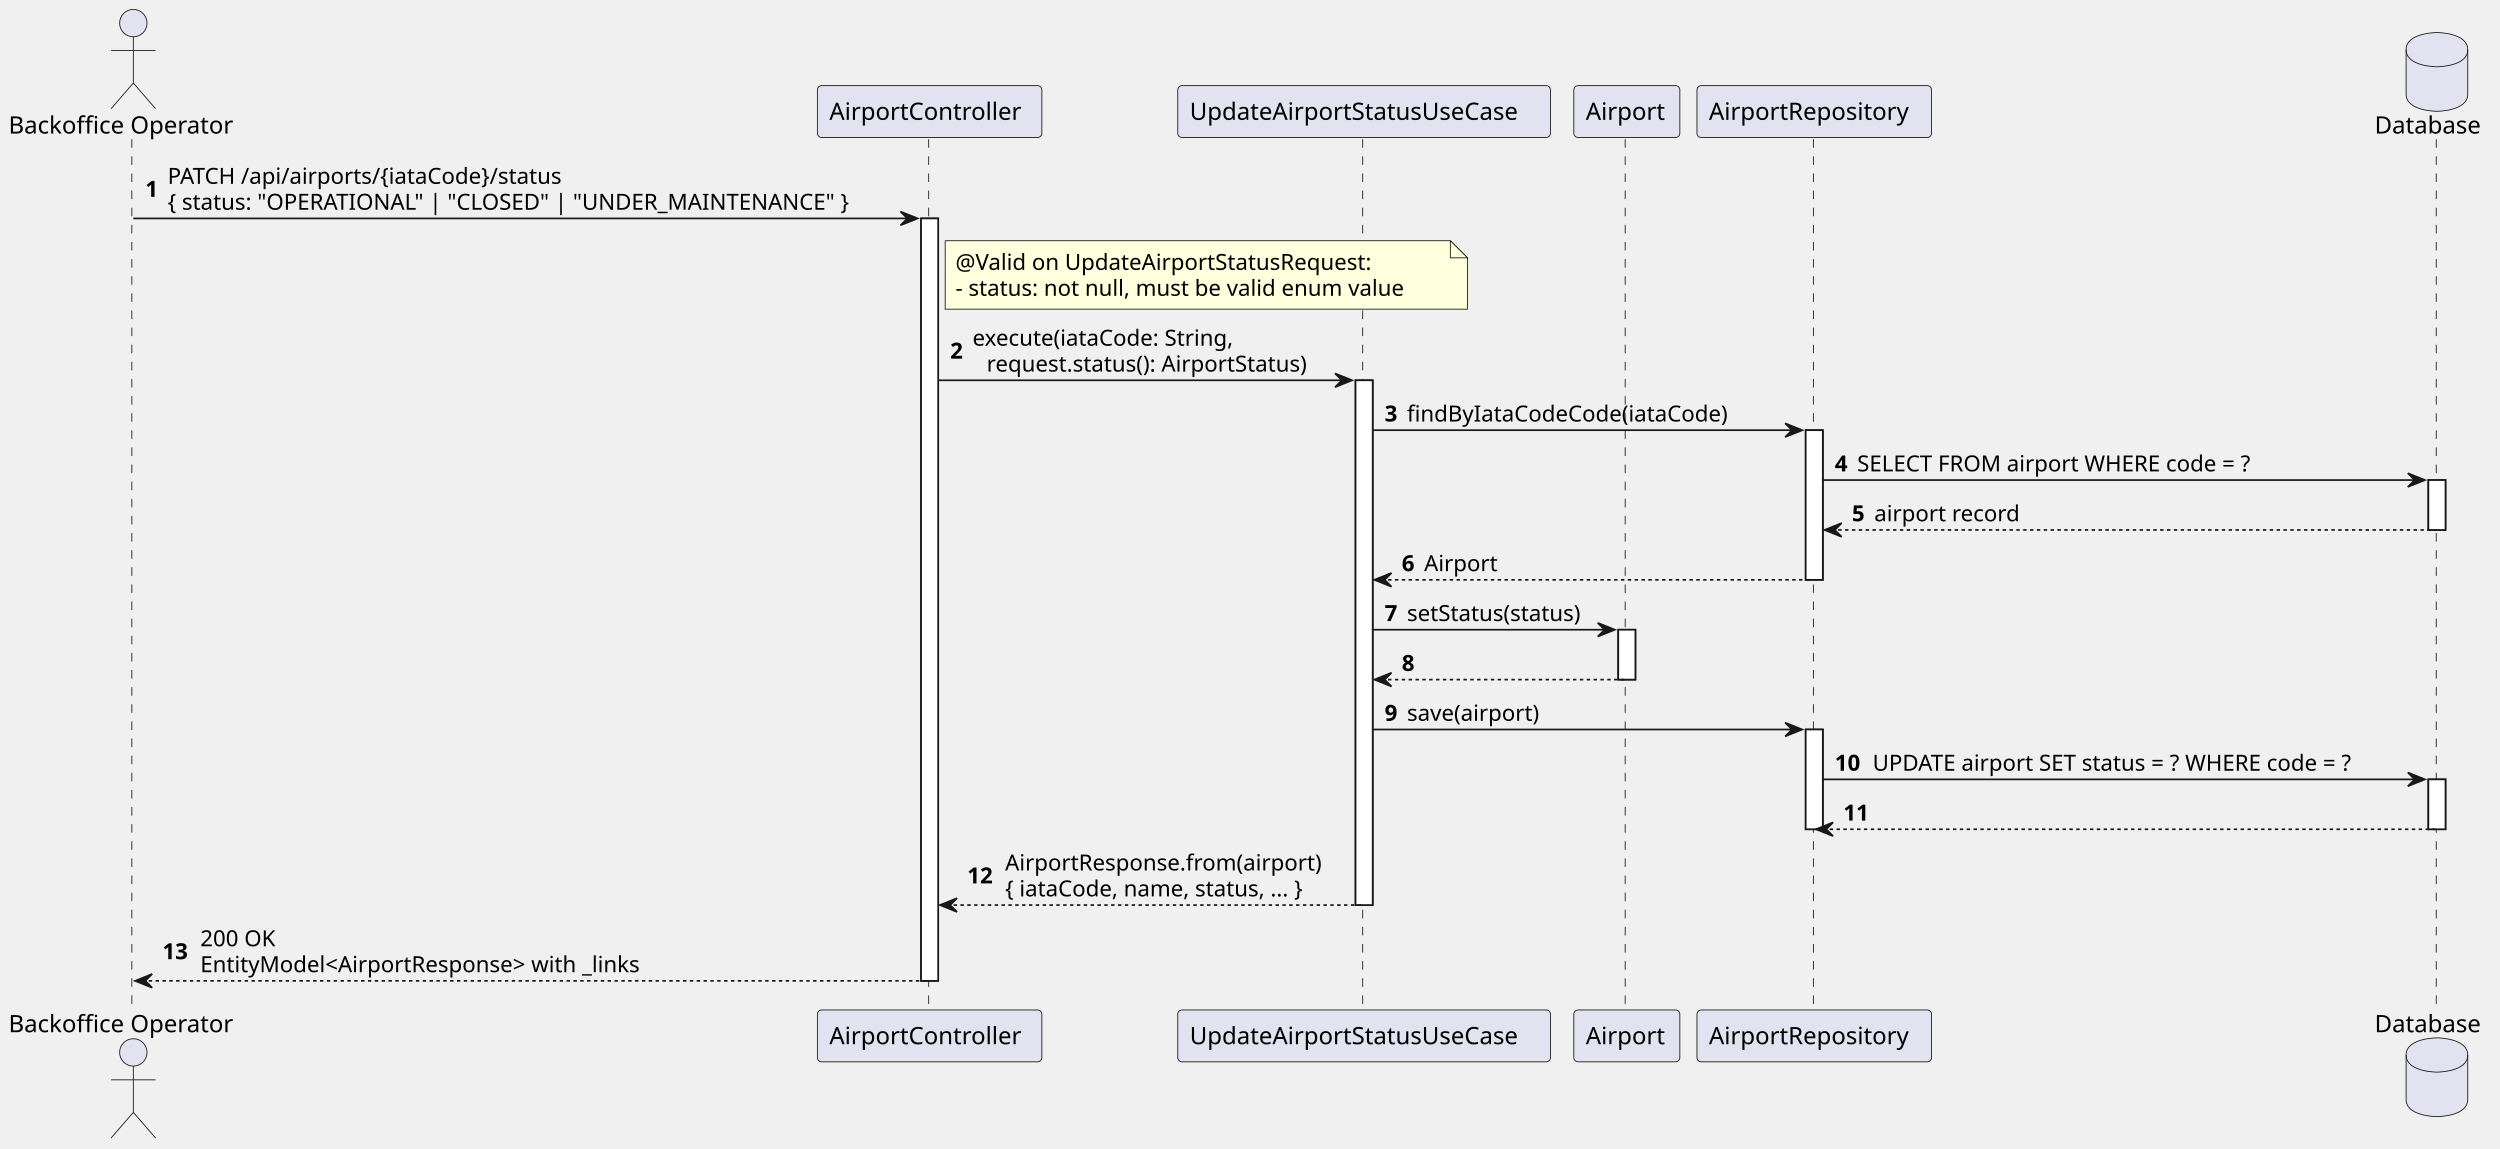
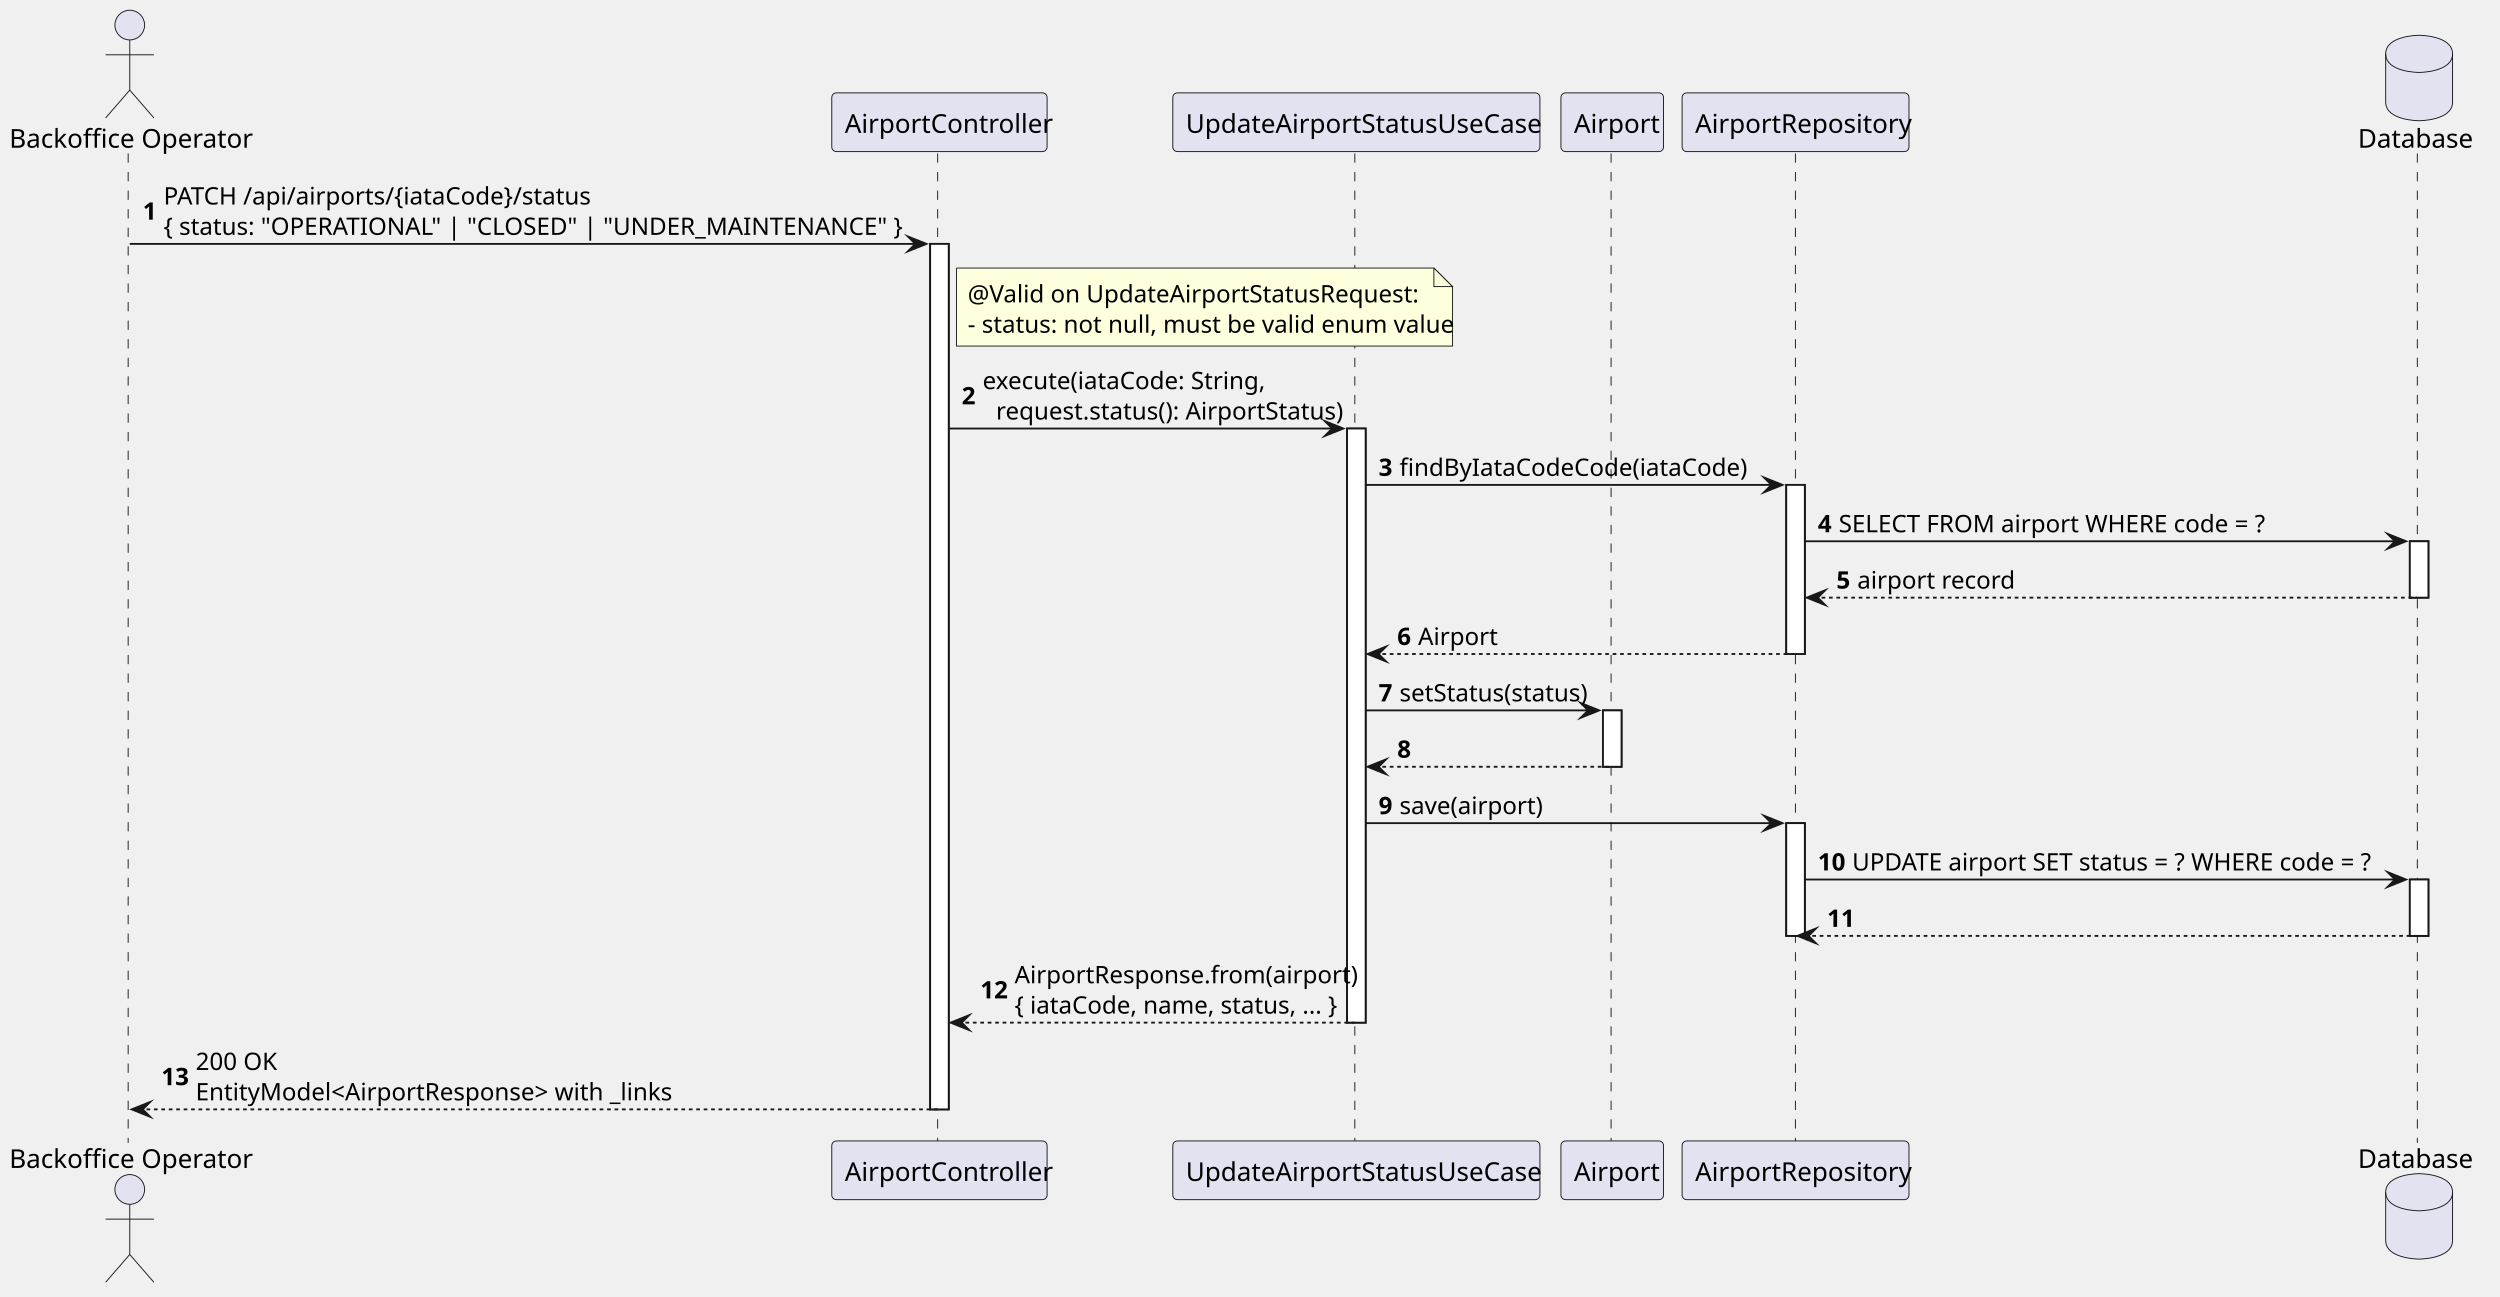
- <svg xmlns="http://www.w3.org/2000/svg" contentStyleType="text/css" data-diagram-type="SEQUENCE" height="671px" preserveAspectRatio="none" style="width:1460px;height:671px;background:#FFFFFF;" version="1.1" viewBox="0 0 1460 671" width="1460px" zoomAndPan="magnify">
+ <svg xmlns="http://www.w3.org/2000/svg" contentStyleType="text/css" data-diagram-type="SEQUENCE" height="698px" preserveAspectRatio="none" style="width:1346px;height:698px;background:#FFFFFF;" version="1.1" viewBox="0 0 1346 698" width="1346px" zoomAndPan="magnify">
  <defs />
  <g>
    <g>
-       <rect fill="#FFFFFF" height="445.258" style="stroke:#181818;stroke-width:1;" width="10" x="537.899" y="127.562" />
-     </g>
-     <g>
-       <rect fill="#FFFFFF" height="306.461" style="stroke:#181818;stroke-width:1;" width="10" x="791.639" y="222.094" />
-     </g>
-     <g>
-       <rect fill="#FFFFFF" height="29.133" style="stroke:#181818;stroke-width:1;" width="10" x="945.067" y="367.758" />
-     </g>
-     <g>
-       <rect fill="#FFFFFF" height="87.398" style="stroke:#181818;stroke-width:1;" width="10" x="1054.523" y="251.227" />
-     </g>
-     <g>
-       <rect fill="#FFFFFF" height="58.266" style="stroke:#181818;stroke-width:1;" width="10" x="1054.523" y="426.023" />
-     </g>
-     <g>
-       <rect fill="#FFFFFF" height="29.133" style="stroke:#181818;stroke-width:1;" width="10" x="1418.166" y="280.359" />
-     </g>
-     <g>
-       <rect fill="#FFFFFF" height="29.133" style="stroke:#181818;stroke-width:1;" width="10" x="1418.166" y="455.156" />
-     </g>
-     <g class="participant-lifeline" data-entity-uid="part1" data-qualified-name="BO" id="part1-lifeline">
-       <g>
-         <rect fill="#000000" fill-opacity="0" height="509.523" width="8" x="73.863" y="81.297" />
-         <line style="stroke:#181818;stroke-width:0.5;stroke-dasharray:5,5;" x1="77" x2="77" y1="81.297" y2="590.82" />
-       </g>
-     </g>
-     <g class="participant-lifeline" data-entity-uid="part2" data-qualified-name="Ctrl" id="part2-lifeline">
-       <g>
-         <rect fill="#000000" fill-opacity="0" height="509.523" width="8" x="538.899" y="81.297" />
-         <line style="stroke:#181818;stroke-width:0.5;stroke-dasharray:5,5;" x1="542.353" x2="542.353" y1="81.297" y2="590.82" />
-       </g>
-     </g>
-     <g class="participant-lifeline" data-entity-uid="part3" data-qualified-name="UC" id="part3-lifeline">
-       <g>
-         <rect fill="#000000" fill-opacity="0" height="509.523" width="8" x="792.639" y="81.297" />
-         <line style="stroke:#181818;stroke-width:0.5;stroke-dasharray:5,5;" x1="795.814" x2="795.814" y1="81.297" y2="590.82" />
-       </g>
-     </g>
-     <g class="participant-lifeline" data-entity-uid="part4" data-qualified-name="Entity" id="part4-lifeline">
-       <g>
-         <rect fill="#000000" fill-opacity="0" height="509.523" width="8" x="946.067" y="81.297" />
-         <line style="stroke:#181818;stroke-width:0.5;stroke-dasharray:5,5;" x1="949.107" x2="949.107" y1="81.297" y2="590.82" />
-       </g>
-     </g>
-     <g class="participant-lifeline" data-entity-uid="part5" data-qualified-name="Repo" id="part5-lifeline">
-       <g>
-         <rect fill="#000000" fill-opacity="0" height="509.523" width="8" x="1055.523" y="81.297" />
-         <line style="stroke:#181818;stroke-width:0.5;stroke-dasharray:5,5;" x1="1059.027" x2="1059.027" y1="81.297" y2="590.82" />
-       </g>
-     </g>
-     <g class="participant-lifeline" data-entity-uid="part6" data-qualified-name="DB" id="part6-lifeline">
-       <g>
-         <rect fill="#000000" fill-opacity="0" height="509.523" width="8" x="1419.166" y="81.297" />
-         <line style="stroke:#181818;stroke-width:0.5;stroke-dasharray:5,5;" x1="1422.766" x2="1422.766" y1="81.297" y2="590.82" />
-       </g>
-     </g>
-     <g class="participant participant-head" data-entity-uid="part1" data-qualified-name="BO" id="part1-head">
-       <text fill="#000000" font-family="sans-serif" font-size="14" lengthAdjust="spacing" textLength="139.727" x="5" y="77.995">Backoffice Operator</text>
-       <ellipse cx="77.863" cy="13.5" fill="#E2E2F0" rx="8" ry="8" style="stroke:#181818;stroke-width:0.5;" />
-       <path d="M77.863,21.5 L77.863,48.5 M64.863,29.5 L90.863,29.5 M77.863,48.5 L64.863,63.5 M77.863,48.5 L90.863,63.5" fill="none" style="stroke:#181818;stroke-width:0.5;" />
-     </g>
-     <g class="participant participant-tail" data-entity-uid="part1" data-qualified-name="BO" id="part1-tail">
-       <text fill="#000000" font-family="sans-serif" font-size="14" lengthAdjust="spacing" textLength="139.727" x="5" y="602.815">Backoffice Operator</text>
-       <ellipse cx="77.863" cy="614.617" fill="#E2E2F0" rx="8" ry="8" style="stroke:#181818;stroke-width:0.5;" />
-       <path d="M77.863,622.617 L77.863,649.617 M64.863,630.617 L90.863,630.617 M77.863,649.617 L64.863,664.617 M77.863,649.617 L90.863,664.617" fill="none" style="stroke:#181818;stroke-width:0.5;" />
-     </g>
-     <g class="participant participant-head" data-entity-uid="part2" data-qualified-name="Ctrl" id="part2-head">
-       <rect fill="#E2E2F0" height="30.297" rx="2.5" ry="2.5" style="stroke:#181818;stroke-width:0.5;" width="131.093" x="477.353" y="50" />
-       <text fill="#000000" font-family="sans-serif" font-size="14" lengthAdjust="spacing" textLength="117.093" x="484.353" y="69.995">AirportController</text>
-     </g>
-     <g class="participant participant-tail" data-entity-uid="part2" data-qualified-name="Ctrl" id="part2-tail">
-       <rect fill="#E2E2F0" height="30.297" rx="2.5" ry="2.5" style="stroke:#181818;stroke-width:0.5;" width="131.093" x="477.353" y="589.82" />
-       <text fill="#000000" font-family="sans-serif" font-size="14" lengthAdjust="spacing" textLength="117.093" x="484.353" y="609.815">AirportController</text>
-     </g>
-     <g class="participant participant-head" data-entity-uid="part3" data-qualified-name="UC" id="part3-head">
-       <rect fill="#E2E2F0" height="30.297" rx="2.5" ry="2.5" style="stroke:#181818;stroke-width:0.5;" width="217.649" x="687.814" y="50" />
-       <text fill="#000000" font-family="sans-serif" font-size="14" lengthAdjust="spacing" textLength="203.649" x="694.814" y="69.995">UpdateAirportStatusUseCase</text>
-     </g>
-     <g class="participant participant-tail" data-entity-uid="part3" data-qualified-name="UC" id="part3-tail">
-       <rect fill="#E2E2F0" height="30.297" rx="2.5" ry="2.5" style="stroke:#181818;stroke-width:0.5;" width="217.649" x="687.814" y="589.82" />
-       <text fill="#000000" font-family="sans-serif" font-size="14" lengthAdjust="spacing" textLength="203.649" x="694.814" y="609.815">UpdateAirportStatusUseCase</text>
-     </g>
-     <g class="participant participant-head" data-entity-uid="part4" data-qualified-name="Entity" id="part4-head">
-       <rect fill="#E2E2F0" height="30.297" rx="2.5" ry="2.5" style="stroke:#181818;stroke-width:0.5;" width="61.92" x="919.107" y="50" />
-       <text fill="#000000" font-family="sans-serif" font-size="14" lengthAdjust="spacing" textLength="47.92" x="926.107" y="69.995">Airport</text>
-     </g>
-     <g class="participant participant-tail" data-entity-uid="part4" data-qualified-name="Entity" id="part4-tail">
-       <rect fill="#E2E2F0" height="30.297" rx="2.5" ry="2.5" style="stroke:#181818;stroke-width:0.5;" width="61.92" x="919.107" y="589.82" />
-       <text fill="#000000" font-family="sans-serif" font-size="14" lengthAdjust="spacing" textLength="47.92" x="926.107" y="609.815">Airport</text>
-     </g>
-     <g class="participant participant-head" data-entity-uid="part5" data-qualified-name="Repo" id="part5-head">
-       <rect fill="#E2E2F0" height="30.297" rx="2.5" ry="2.5" style="stroke:#181818;stroke-width:0.5;" width="136.992" x="991.027" y="50" />
-       <text fill="#000000" font-family="sans-serif" font-size="14" lengthAdjust="spacing" textLength="122.992" x="998.027" y="69.995">AirportRepository</text>
-     </g>
-     <g class="participant participant-tail" data-entity-uid="part5" data-qualified-name="Repo" id="part5-tail">
-       <rect fill="#E2E2F0" height="30.297" rx="2.5" ry="2.5" style="stroke:#181818;stroke-width:0.5;" width="136.992" x="991.027" y="589.82" />
-       <text fill="#000000" font-family="sans-serif" font-size="14" lengthAdjust="spacing" textLength="122.992" x="998.027" y="609.815">AirportRepository</text>
-     </g>
-     <g class="participant participant-head" data-entity-uid="part6" data-qualified-name="DB" id="part6-head">
-       <text fill="#000000" font-family="sans-serif" font-size="14" lengthAdjust="spacing" textLength="66.801" x="1386.766" y="77.995">Database</text>
-       <path d="M1405.166,29 C1405.166,19 1423.166,19 1423.166,19 C1423.166,19 1441.166,19 1441.166,29 L1441.166,55 C1441.166,65 1423.166,65 1423.166,65 C1423.166,65 1405.166,65 1405.166,55 L1405.166,29" fill="#E2E2F0" style="stroke:#181818;stroke-width:0.5;" />
-       <path d="M1405.166,29 C1405.166,39 1423.166,39 1423.166,39 C1423.166,39 1441.166,39 1441.166,29" fill="none" style="stroke:#181818;stroke-width:0.5;" />
-     </g>
-     <g class="participant participant-tail" data-entity-uid="part6" data-qualified-name="DB" id="part6-tail">
-       <text fill="#000000" font-family="sans-serif" font-size="14" lengthAdjust="spacing" textLength="66.801" x="1386.766" y="602.815">Database</text>
-       <path d="M1405.166,616.117 C1405.166,606.117 1423.166,606.117 1423.166,606.117 C1423.166,606.117 1441.166,606.117 1441.166,616.117 L1441.166,642.117 C1441.166,652.117 1423.166,652.117 1423.166,652.117 C1423.166,652.117 1405.166,652.117 1405.166,642.117 L1405.166,616.117" fill="#E2E2F0" style="stroke:#181818;stroke-width:0.5;" />
-       <path d="M1405.166,616.117 C1405.166,626.117 1423.166,626.117 1423.166,626.117 C1423.166,626.117 1441.166,626.117 1441.166,616.117" fill="none" style="stroke:#181818;stroke-width:0.5;" />
-     </g>
-     <g>
-       <rect fill="#FFFFFF" height="445.258" style="stroke:#181818;stroke-width:1;" width="10" x="537.899" y="127.562" />
-     </g>
-     <g>
-       <rect fill="#FFFFFF" height="306.461" style="stroke:#181818;stroke-width:1;" width="10" x="791.639" y="222.094" />
-     </g>
-     <g>
-       <rect fill="#FFFFFF" height="29.133" style="stroke:#181818;stroke-width:1;" width="10" x="945.067" y="367.758" />
-     </g>
-     <g>
-       <rect fill="#FFFFFF" height="87.398" style="stroke:#181818;stroke-width:1;" width="10" x="1054.523" y="251.227" />
-     </g>
-     <g>
-       <rect fill="#FFFFFF" height="58.266" style="stroke:#181818;stroke-width:1;" width="10" x="1054.523" y="426.023" />
-     </g>
-     <g>
-       <rect fill="#FFFFFF" height="29.133" style="stroke:#181818;stroke-width:1;" width="10" x="1418.166" y="280.359" />
-     </g>
-     <g>
-       <rect fill="#FFFFFF" height="29.133" style="stroke:#181818;stroke-width:1;" width="10" x="1418.166" y="455.156" />
-     </g>
-     <g class="message" data-entity-1="part1" data-entity-2="part2" id="msg1">
-       <polygon fill="#181818" points="525.899,123.562,535.899,127.562,525.899,131.562,529.899,127.562" style="stroke:#181818;stroke-width:1;" />
-       <line style="stroke:#181818;stroke-width:1;" x1="77.863" x2="531.899" y1="127.562" y2="127.562" />
-       <text fill="#000000" font-family="sans-serif" font-size="13" font-weight="bold" lengthAdjust="spacing" textLength="9.045" x="84.863" y="114.93">1</text>
-       <text fill="#000000" font-family="sans-serif" font-size="13" lengthAdjust="spacing" textLength="249.761" x="97.909" y="107.364">PATCH /api/airports/{iataCode}/status</text>
-       <text fill="#000000" font-family="sans-serif" font-size="13" lengthAdjust="spacing" textLength="427.991" x="97.909" y="122.497">{ status: "OPERATIONAL" | "CLOSED" | "UNDER_MAINTENANCE" }</text>
-     </g>
-     <path d="M552,140.562 L552,180.562 L857,180.562 L857,150.562 L847,140.562 L552,140.562" fill="#FEFFDD" style="stroke:#181818;stroke-width:0.5;" />
-     <path d="M847,140.562 L847,150.562 L857,150.562 L847,140.562" fill="#FEFFDD" style="stroke:#181818;stroke-width:0.5;" />
-     <text fill="#000000" font-family="sans-serif" font-size="13" lengthAdjust="spacing" textLength="260.565" x="558" y="157.629">@Valid on UpdateAirportStatusRequest:</text>
-     <text fill="#000000" font-family="sans-serif" font-size="13" lengthAdjust="spacing" textLength="284.007" x="558" y="172.762">- status: not null, must be valid enum value</text>
-     <g class="message" data-entity-1="part2" data-entity-2="part3" id="msg2">
-       <polygon fill="#181818" points="779.639,218.094,789.639,222.094,779.639,226.094,783.639,222.094" style="stroke:#181818;stroke-width:1;" />
-       <line style="stroke:#181818;stroke-width:1;" x1="547.899" x2="785.639" y1="222.094" y2="222.094" />
-       <text fill="#000000" font-family="sans-serif" font-size="13" font-weight="bold" lengthAdjust="spacing" textLength="9.045" x="554.899" y="209.461">2</text>
-       <text fill="#000000" font-family="sans-serif" font-size="13" lengthAdjust="spacing" textLength="166.607" x="567.945" y="201.895">execute(iataCode: String,</text>
-       <text fill="#000000" font-family="sans-serif" font-size="13" lengthAdjust="spacing" textLength="203.43" x="576.21" y="217.028">request.status(): AirportStatus)</text>
-     </g>
-     <g class="message" data-entity-1="part3" data-entity-2="part5" id="msg3">
-       <polygon fill="#181818" points="1042.523,247.227,1052.523,251.227,1042.523,255.227,1046.523,251.227" style="stroke:#181818;stroke-width:1;" />
-       <line style="stroke:#181818;stroke-width:1;" x1="801.639" x2="1048.523" y1="251.227" y2="251.227" />
-       <text fill="#000000" font-family="sans-serif" font-size="13" font-weight="bold" lengthAdjust="spacing" textLength="9.045" x="808.639" y="246.161">3</text>
-       <text fill="#000000" font-family="sans-serif" font-size="13" lengthAdjust="spacing" textLength="200.783" x="821.685" y="246.161">findByIataCodeCode(iataCode)</text>
-     </g>
-     <g class="message" data-entity-1="part5" data-entity-2="part6" id="msg4">
-       <polygon fill="#181818" points="1406.166,276.359,1416.166,280.359,1406.166,284.359,1410.166,280.359" style="stroke:#181818;stroke-width:1;" />
-       <line style="stroke:#181818;stroke-width:1;" x1="1064.523" x2="1412.166" y1="280.359" y2="280.359" />
-       <text fill="#000000" font-family="sans-serif" font-size="13" font-weight="bold" lengthAdjust="spacing" textLength="9.045" x="1071.523" y="275.293">4</text>
-       <text fill="#000000" font-family="sans-serif" font-size="13" lengthAdjust="spacing" textLength="252.497" x="1084.568" y="275.293">SELECT FROM airport WHERE code = ?</text>
-     </g>
-     <g class="message" data-entity-1="part6" data-entity-2="part5" id="msg5">
-       <polygon fill="#181818" points="1075.523,305.492,1065.523,309.492,1075.523,313.492,1071.523,309.492" style="stroke:#181818;stroke-width:1;" />
-       <line style="stroke:#181818;stroke-width:1;stroke-dasharray:2,2;" x1="1069.523" x2="1422.166" y1="309.492" y2="309.492" />
-       <text fill="#000000" font-family="sans-serif" font-size="13" font-weight="bold" lengthAdjust="spacing" textLength="9.045" x="1081.523" y="304.426">5</text>
-       <text fill="#000000" font-family="sans-serif" font-size="13" lengthAdjust="spacing" textLength="89.743" x="1094.568" y="304.426">airport record</text>
-     </g>
-     <g class="message" data-entity-1="part5" data-entity-2="part3" id="msg6">
-       <polygon fill="#181818" points="812.639,334.625,802.639,338.625,812.639,342.625,808.639,338.625" style="stroke:#181818;stroke-width:1;" />
-       <line style="stroke:#181818;stroke-width:1;stroke-dasharray:2,2;" x1="806.639" x2="1058.523" y1="338.625" y2="338.625" />
-       <text fill="#000000" font-family="sans-serif" font-size="13" font-weight="bold" lengthAdjust="spacing" textLength="9.045" x="818.639" y="333.559">6</text>
-       <text fill="#000000" font-family="sans-serif" font-size="13" lengthAdjust="spacing" textLength="44.497" x="831.685" y="333.559">Airport</text>
-     </g>
-     <g class="message" data-entity-1="part3" data-entity-2="part4" id="msg7">
-       <polygon fill="#181818" points="933.067,363.758,943.067,367.758,933.067,371.758,937.067,367.758" style="stroke:#181818;stroke-width:1;" />
-       <line style="stroke:#181818;stroke-width:1;" x1="801.639" x2="939.067" y1="367.758" y2="367.758" />
-       <text fill="#000000" font-family="sans-serif" font-size="13" font-weight="bold" lengthAdjust="spacing" textLength="9.045" x="808.639" y="362.692">7</text>
-       <text fill="#000000" font-family="sans-serif" font-size="13" lengthAdjust="spacing" textLength="111.382" x="821.685" y="362.692">setStatus(status)</text>
-     </g>
-     <g class="message" data-entity-1="part4" data-entity-2="part3" id="msg8">
-       <polygon fill="#181818" points="812.639,392.891,802.639,396.891,812.639,400.891,808.639,396.891" style="stroke:#181818;stroke-width:1;" />
-       <line style="stroke:#181818;stroke-width:1;stroke-dasharray:2,2;" x1="806.639" x2="949.067" y1="396.891" y2="396.891" />
-       <text fill="#000000" font-family="sans-serif" font-size="13" font-weight="bold" lengthAdjust="spacing" textLength="9.045" x="818.639" y="391.825">8</text>
-       <text fill="#000000" font-family="sans-serif" font-size="13" lengthAdjust="spacing" textLength="4.132" x="831.685" y="391.825"> </text>
-     </g>
-     <g class="message" data-entity-1="part3" data-entity-2="part5" id="msg9">
-       <polygon fill="#181818" points="1042.523,422.023,1052.523,426.023,1042.523,430.023,1046.523,426.023" style="stroke:#181818;stroke-width:1;" />
-       <line style="stroke:#181818;stroke-width:1;" x1="801.639" x2="1048.523" y1="426.023" y2="426.023" />
-       <text fill="#000000" font-family="sans-serif" font-size="13" font-weight="bold" lengthAdjust="spacing" textLength="9.045" x="808.639" y="420.957">9</text>
-       <text fill="#000000" font-family="sans-serif" font-size="13" lengthAdjust="spacing" textLength="84.144" x="821.685" y="420.957">save(airport)</text>
-     </g>
-     <g class="message" data-entity-1="part5" data-entity-2="part6" id="msg10">
-       <polygon fill="#181818" points="1406.166,451.156,1416.166,455.156,1406.166,459.156,1410.166,455.156" style="stroke:#181818;stroke-width:1;" />
-       <line style="stroke:#181818;stroke-width:1;" x1="1064.523" x2="1412.166" y1="455.156" y2="455.156" />
-       <text fill="#000000" font-family="sans-serif" font-size="13" font-weight="bold" lengthAdjust="spacing" textLength="18.091" x="1071.523" y="450.09">10</text>
-       <text fill="#000000" font-family="sans-serif" font-size="13" lengthAdjust="spacing" textLength="312.552" x="1093.614" y="450.09">UPDATE airport SET status = ? WHERE code = ?</text>
-     </g>
-     <g class="message" data-entity-1="part6" data-entity-2="part5" id="msg11">
-       <polygon fill="#181818" points="1070.523,480.289,1060.523,484.289,1070.523,488.289,1066.523,484.289" style="stroke:#181818;stroke-width:1;" />
-       <line style="stroke:#181818;stroke-width:1;stroke-dasharray:2,2;" x1="1064.523" x2="1422.166" y1="484.289" y2="484.289" />
-       <text fill="#000000" font-family="sans-serif" font-size="13" font-weight="bold" lengthAdjust="spacing" textLength="18.091" x="1076.523" y="479.223">11</text>
-       <text fill="#000000" font-family="sans-serif" font-size="13" lengthAdjust="spacing" textLength="4.132" x="1098.614" y="479.223"> </text>
-     </g>
-     <g class="message" data-entity-1="part3" data-entity-2="part2" id="msg12">
-       <polygon fill="#181818" points="558.899,524.555,548.899,528.555,558.899,532.555,554.899,528.555" style="stroke:#181818;stroke-width:1;" />
-       <line style="stroke:#181818;stroke-width:1;stroke-dasharray:2,2;" x1="552.899" x2="795.639" y1="528.555" y2="528.555" />
-       <text fill="#000000" font-family="sans-serif" font-size="13" font-weight="bold" lengthAdjust="spacing" textLength="18.091" x="564.899" y="515.922">12</text>
-       <text fill="#000000" font-family="sans-serif" font-size="13" lengthAdjust="spacing" textLength="195.901" x="586.99" y="508.356">AirportResponse.from(airport)</text>
-       <text fill="#000000" font-family="sans-serif" font-size="13" lengthAdjust="spacing" textLength="196.733" x="586.99" y="523.489">{ iataCode, name, status, ... }</text>
-     </g>
-     <g class="message" data-entity-1="part2" data-entity-2="part1" id="msg13">
-       <polygon fill="#181818" points="88.863,568.82,78.863,572.82,88.863,576.82,84.863,572.82" style="stroke:#181818;stroke-width:1;" />
-       <line style="stroke:#181818;stroke-width:1;stroke-dasharray:2,2;" x1="82.863" x2="541.899" y1="572.82" y2="572.82" />
-       <text fill="#000000" font-family="sans-serif" font-size="13" font-weight="bold" lengthAdjust="spacing" textLength="18.091" x="94.863" y="560.188">13</text>
-       <text fill="#000000" font-family="sans-serif" font-size="13" lengthAdjust="spacing" textLength="47.703" x="116.954" y="552.622">200 OK</text>
-       <text fill="#000000" font-family="sans-serif" font-size="13" lengthAdjust="spacing" textLength="278.396" x="116.954" y="567.754">EntityModel&lt;AirportResponse&gt; with _links</text>
+       <rect fill="#FFFFFF" height="465.977" style="stroke:#181818;stroke-width:1;" width="10" x="500.794" y="131.312" />
+     </g>
+     <g>
+       <rect fill="#FFFFFF" height="319.867" style="stroke:#181818;stroke-width:1;" width="10" x="725.258" y="230.719" />
+     </g>
+     <g>
+       <rect fill="#FFFFFF" height="30.352" style="stroke:#181818;stroke-width:1;" width="10" x="863.026" y="382.477" />
+     </g>
+     <g>
+       <rect fill="#FFFFFF" height="91.055" style="stroke:#181818;stroke-width:1;" width="10" x="961.719" y="261.07" />
+     </g>
+     <g>
+       <rect fill="#FFFFFF" height="60.703" style="stroke:#181818;stroke-width:1;" width="10" x="961.719" y="443.18" />
+     </g>
+     <g>
+       <rect fill="#FFFFFF" height="30.352" style="stroke:#181818;stroke-width:1;" width="10" x="1297.452" y="291.422" />
+     </g>
+     <g>
+       <rect fill="#FFFFFF" height="30.352" style="stroke:#181818;stroke-width:1;" width="10" x="1297.452" y="473.531" />
+     </g>
+     <g class="participant-lifeline" data-entity-uid="part1" data-qualified-name="BO" data-source-line="2" id="part1-lifeline">
+       <g>
+         <rect fill="#000000" fill-opacity="0" height="532.68" width="8" x="65.862" y="82.609" />
+         <line style="stroke:#181818;stroke-width:0.5;stroke-dasharray:5,5;" x1="69" x2="69" y1="82.609" y2="615.289" />
+       </g>
+     </g>
+     <g class="participant-lifeline" data-entity-uid="part2" data-qualified-name="Ctrl" data-source-line="3" id="part2-lifeline">
+       <g>
+         <rect fill="#000000" fill-opacity="0" height="532.68" width="8" x="501.794" y="82.609" />
+         <line style="stroke:#181818;stroke-width:0.5;stroke-dasharray:5,5;" x1="504.832" x2="504.832" y1="82.609" y2="615.289" />
+       </g>
+     </g>
+     <g class="participant-lifeline" data-entity-uid="part3" data-qualified-name="UC" data-source-line="4" id="part3-lifeline">
+       <g>
+         <rect fill="#000000" fill-opacity="0" height="532.68" width="8" x="726.258" y="82.609" />
+         <line style="stroke:#181818;stroke-width:0.5;stroke-dasharray:5,5;" x1="729.435" x2="729.435" y1="82.609" y2="615.289" />
+       </g>
+     </g>
+     <g class="participant-lifeline" data-entity-uid="part4" data-qualified-name="Entity" data-source-line="5" id="part4-lifeline">
+       <g>
+         <rect fill="#000000" fill-opacity="0" height="532.68" width="8" x="864.026" y="82.609" />
+         <line style="stroke:#181818;stroke-width:0.5;stroke-dasharray:5,5;" x1="867.409" x2="867.409" y1="82.609" y2="615.289" />
+       </g>
+     </g>
+     <g class="participant-lifeline" data-entity-uid="part5" data-qualified-name="Repo" data-source-line="6" id="part5-lifeline">
+       <g>
+         <rect fill="#000000" fill-opacity="0" height="532.68" width="8" x="962.719" y="82.609" />
+         <line style="stroke:#181818;stroke-width:0.5;stroke-dasharray:5,5;" x1="966.644" x2="966.644" y1="82.609" y2="615.289" />
+       </g>
+     </g>
+     <g class="participant-lifeline" data-entity-uid="part6" data-qualified-name="DB" data-source-line="7" id="part6-lifeline">
+       <g>
+         <rect fill="#000000" fill-opacity="0" height="532.68" width="8" x="1298.452" y="82.609" />
+         <line style="stroke:#181818;stroke-width:0.5;stroke-dasharray:5,5;" x1="1301.486" x2="1301.486" y1="82.609" y2="615.289" />
+       </g>
+     </g>
+     <g class="participant participant-head" data-entity-uid="part1" data-qualified-name="BO" data-source-line="2" id="part1-head">
+       <text fill="#000000" font-family="sans-serif" font-size="14" lengthAdjust="spacing" textLength="123.724" x="5" y="79.533">Backoffice Operator</text>
+       <ellipse cx="69.862" cy="13.5" fill="#E2E2F0" rx="8" ry="8" style="stroke:#181818;stroke-width:0.5;" />
+       <path d="M69.862,21.5 L69.862,48.5 M56.862,29.5 L82.862,29.5 M69.862,48.5 L56.862,63.5 M69.862,48.5 L82.862,63.5" fill="none" style="stroke:#181818;stroke-width:0.5;" />
+     </g>
+     <g class="participant participant-tail" data-entity-uid="part1" data-qualified-name="BO" data-source-line="2" id="part1-tail">
+       <text fill="#000000" font-family="sans-serif" font-size="14" lengthAdjust="spacing" textLength="123.724" x="5" y="628.822">Backoffice Operator</text>
+       <ellipse cx="69.862" cy="640.398" fill="#E2E2F0" rx="8" ry="8" style="stroke:#181818;stroke-width:0.5;" />
+       <path d="M69.862,648.398 L69.862,675.398 M56.862,656.398 L82.862,656.398 M69.862,675.398 L56.862,690.398 M69.862,675.398 L82.862,690.398" fill="none" style="stroke:#181818;stroke-width:0.5;" />
+     </g>
+     <g class="participant participant-head" data-entity-uid="part2" data-qualified-name="Ctrl" data-source-line="3" id="part2-head">
+       <rect fill="#E2E2F0" height="31.609" rx="2.5" ry="2.5" style="stroke:#181818;stroke-width:0.5;" width="115.924" x="447.832" y="50" />
+       <text fill="#000000" font-family="sans-serif" font-size="14" lengthAdjust="spacing" textLength="101.924" x="454.832" y="71.533">AirportController</text>
+     </g>
+     <g class="participant participant-tail" data-entity-uid="part2" data-qualified-name="Ctrl" data-source-line="3" id="part2-tail">
+       <rect fill="#E2E2F0" height="31.609" rx="2.5" ry="2.5" style="stroke:#181818;stroke-width:0.5;" width="115.924" x="447.832" y="614.289" />
+       <text fill="#000000" font-family="sans-serif" font-size="14" lengthAdjust="spacing" textLength="101.924" x="454.832" y="635.822">AirportController</text>
+     </g>
+     <g class="participant participant-head" data-entity-uid="part3" data-qualified-name="UC" data-source-line="4" id="part3-head">
+       <rect fill="#E2E2F0" height="31.609" rx="2.5" ry="2.5" style="stroke:#181818;stroke-width:0.5;" width="197.648" x="631.435" y="50" />
+       <text fill="#000000" font-family="sans-serif" font-size="14" lengthAdjust="spacing" textLength="183.648" x="638.435" y="71.533">UpdateAirportStatusUseCase</text>
+     </g>
+     <g class="participant participant-tail" data-entity-uid="part3" data-qualified-name="UC" data-source-line="4" id="part3-tail">
+       <rect fill="#E2E2F0" height="31.609" rx="2.5" ry="2.5" style="stroke:#181818;stroke-width:0.5;" width="197.648" x="631.435" y="614.289" />
+       <text fill="#000000" font-family="sans-serif" font-size="14" lengthAdjust="spacing" textLength="183.648" x="638.435" y="635.822">UpdateAirportStatusUseCase</text>
+     </g>
+     <g class="participant participant-head" data-entity-uid="part4" data-qualified-name="Entity" data-source-line="5" id="part4-head">
+       <rect fill="#E2E2F0" height="31.609" rx="2.5" ry="2.5" style="stroke:#181818;stroke-width:0.5;" width="55.234" x="840.409" y="50" />
+       <text fill="#000000" font-family="sans-serif" font-size="14" lengthAdjust="spacing" textLength="41.234" x="847.409" y="71.533">Airport</text>
+     </g>
+     <g class="participant participant-tail" data-entity-uid="part4" data-qualified-name="Entity" data-source-line="5" id="part4-tail">
+       <rect fill="#E2E2F0" height="31.609" rx="2.5" ry="2.5" style="stroke:#181818;stroke-width:0.5;" width="55.234" x="840.409" y="614.289" />
+       <text fill="#000000" font-family="sans-serif" font-size="14" lengthAdjust="spacing" textLength="41.234" x="847.409" y="635.822">Airport</text>
+     </g>
+     <g class="participant participant-head" data-entity-uid="part5" data-qualified-name="Repo" data-source-line="6" id="part5-head">
+       <rect fill="#E2E2F0" height="31.609" rx="2.5" ry="2.5" style="stroke:#181818;stroke-width:0.5;" width="122.151" x="905.644" y="50" />
+       <text fill="#000000" font-family="sans-serif" font-size="14" lengthAdjust="spacing" textLength="108.151" x="912.644" y="71.533">AirportRepository</text>
+     </g>
+     <g class="participant participant-tail" data-entity-uid="part5" data-qualified-name="Repo" data-source-line="6" id="part5-tail">
+       <rect fill="#E2E2F0" height="31.609" rx="2.5" ry="2.5" style="stroke:#181818;stroke-width:0.5;" width="122.151" x="905.644" y="614.289" />
+       <text fill="#000000" font-family="sans-serif" font-size="14" lengthAdjust="spacing" textLength="108.151" x="912.644" y="635.822">AirportRepository</text>
+     </g>
+     <g class="participant participant-head" data-entity-uid="part6" data-qualified-name="DB" data-source-line="7" id="part6-head">
+       <text fill="#000000" font-family="sans-serif" font-size="14" lengthAdjust="spacing" textLength="59.931" x="1269.486" y="79.533">Database</text>
+       <path d="M1284.452,29 C1284.452,19 1302.452,19 1302.452,19 C1302.452,19 1320.452,19 1320.452,29 L1320.452,55 C1320.452,65 1302.452,65 1302.452,65 C1302.452,65 1284.452,65 1284.452,55 L1284.452,29" fill="#E2E2F0" style="stroke:#181818;stroke-width:0.5;" />
+       <path d="M1284.452,29 C1284.452,39 1302.452,39 1302.452,39 C1302.452,39 1320.452,39 1320.452,29" fill="none" style="stroke:#181818;stroke-width:0.5;" />
+     </g>
+     <g class="participant participant-tail" data-entity-uid="part6" data-qualified-name="DB" data-source-line="7" id="part6-tail">
+       <text fill="#000000" font-family="sans-serif" font-size="14" lengthAdjust="spacing" textLength="59.931" x="1269.486" y="628.822">Database</text>
+       <path d="M1284.452,641.898 C1284.452,631.898 1302.452,631.898 1302.452,631.898 C1302.452,631.898 1320.452,631.898 1320.452,641.898 L1320.452,667.898 C1320.452,677.898 1302.452,677.898 1302.452,677.898 C1302.452,677.898 1284.452,677.898 1284.452,667.898 L1284.452,641.898" fill="#E2E2F0" style="stroke:#181818;stroke-width:0.5;" />
+       <path d="M1284.452,641.898 C1284.452,651.898 1302.452,651.898 1302.452,651.898 C1302.452,651.898 1320.452,651.898 1320.452,641.898" fill="none" style="stroke:#181818;stroke-width:0.5;" />
+     </g>
+     <g>
+       <rect fill="#FFFFFF" height="465.977" style="stroke:#181818;stroke-width:1;" width="10" x="500.794" y="131.312" />
+     </g>
+     <g>
+       <rect fill="#FFFFFF" height="319.867" style="stroke:#181818;stroke-width:1;" width="10" x="725.258" y="230.719" />
+     </g>
+     <g>
+       <rect fill="#FFFFFF" height="30.352" style="stroke:#181818;stroke-width:1;" width="10" x="863.026" y="382.477" />
+     </g>
+     <g>
+       <rect fill="#FFFFFF" height="91.055" style="stroke:#181818;stroke-width:1;" width="10" x="961.719" y="261.07" />
+     </g>
+     <g>
+       <rect fill="#FFFFFF" height="60.703" style="stroke:#181818;stroke-width:1;" width="10" x="961.719" y="443.18" />
+     </g>
+     <g>
+       <rect fill="#FFFFFF" height="30.352" style="stroke:#181818;stroke-width:1;" width="10" x="1297.452" y="291.422" />
+     </g>
+     <g>
+       <rect fill="#FFFFFF" height="30.352" style="stroke:#181818;stroke-width:1;" width="10" x="1297.452" y="473.531" />
+     </g>
+     <g class="message" data-entity-1="part1" data-entity-2="part2" data-source-line="9" id="msg1">
+       <polygon fill="#181818" points="488.794,127.312,498.794,131.312,488.794,135.312,492.794,131.312" style="stroke:#181818;stroke-width:1;stroke-linejoin:miter;stroke-miterlimit:10;" />
+       <line style="stroke:#181818;stroke-width:1;" x1="69.862" x2="494.794" y1="131.312" y2="131.312" />
+       <text fill="#000000" font-family="sans-serif" font-size="13" font-weight="700" lengthAdjust="spacing" textLength="7.23" x="76.862" y="118.28">1</text>
+       <text fill="#000000" font-family="sans-serif" font-size="13" lengthAdjust="spacing" textLength="218.22" x="88.092" y="110.105">PATCH /api/airports/{iataCode}/status</text>
+       <text fill="#000000" font-family="sans-serif" font-size="13" lengthAdjust="spacing" textLength="400.702" x="88.092" y="126.456">{ status: "OPERATIONAL" | "CLOSED" | "UNDER_MAINTENANCE" }</text>
+     </g>
+     <path d="M515,144.312 L515,186.312 L782,186.312 L782,154.312 L772,144.312 L515,144.312" fill="#FEFFDD" style="stroke:#181818;stroke-width:0.5;" />
+     <path d="M772,144.312 L772,154.312 L782,154.312 L772,144.312" fill="#FEFFDD" style="stroke:#181818;stroke-width:0.5;" />
+     <text fill="#000000" font-family="sans-serif" font-size="13" lengthAdjust="spacing" textLength="232.883" x="521" y="162.808">@Valid on UpdateAirportStatusRequest:</text>
+     <text fill="#000000" font-family="sans-serif" font-size="13" lengthAdjust="spacing" textLength="246.403" x="521" y="179.159">- status: not null, must be valid enum value</text>
+     <g class="message" data-entity-1="part2" data-entity-2="part3" data-source-line="17" id="msg2">
+       <polygon fill="#181818" points="713.258,226.719,723.258,230.719,713.258,234.719,717.258,230.719" style="stroke:#181818;stroke-width:1;stroke-linejoin:miter;stroke-miterlimit:10;" />
+       <line style="stroke:#181818;stroke-width:1;" x1="510.794" x2="719.258" y1="230.719" y2="230.719" />
+       <text fill="#000000" font-family="sans-serif" font-size="13" font-weight="700" lengthAdjust="spacing" textLength="7.23" x="517.794" y="217.686">2</text>
+       <text fill="#000000" font-family="sans-serif" font-size="13" lengthAdjust="spacing" textLength="146.694" x="529.024" y="209.511">execute(iataCode: String,</text>
+       <text fill="#000000" font-family="sans-serif" font-size="13" lengthAdjust="spacing" textLength="177.011" x="536.248" y="225.862">request.status(): AirportStatus)</text>
+     </g>
+     <g class="message" data-entity-1="part3" data-entity-2="part5" data-source-line="20" id="msg3">
+       <polygon fill="#181818" points="949.719,257.07,959.719,261.07,949.719,265.07,953.719,261.07" style="stroke:#181818;stroke-width:1;stroke-linejoin:miter;stroke-miterlimit:10;" />
+       <line style="stroke:#181818;stroke-width:1;" x1="735.258" x2="955.719" y1="261.07" y2="261.07" />
+       <text fill="#000000" font-family="sans-serif" font-size="13" font-weight="700" lengthAdjust="spacing" textLength="7.23" x="742.258" y="256.214">3</text>
+       <text fill="#000000" font-family="sans-serif" font-size="13" lengthAdjust="spacing" textLength="180.667" x="753.488" y="256.214">findByIataCodeCode(iataCode)</text>
+     </g>
+     <g class="message" data-entity-1="part5" data-entity-2="part6" data-source-line="22" id="msg4">
+       <polygon fill="#181818" points="1285.452,287.422,1295.452,291.422,1285.452,295.422,1289.452,291.422" style="stroke:#181818;stroke-width:1;stroke-linejoin:miter;stroke-miterlimit:10;" />
+       <line style="stroke:#181818;stroke-width:1;" x1="971.719" x2="1291.452" y1="291.422" y2="291.422" />
+       <text fill="#000000" font-family="sans-serif" font-size="13" font-weight="700" lengthAdjust="spacing" textLength="7.23" x="978.719" y="286.565">4</text>
+       <text fill="#000000" font-family="sans-serif" font-size="13" lengthAdjust="spacing" textLength="238.761" x="989.949" y="286.565">SELECT FROM airport WHERE code = ?</text>
+     </g>
+     <g class="message" data-entity-1="part6" data-entity-2="part5" data-source-line="24" id="msg5">
+       <polygon fill="#181818" points="982.719,317.773,972.719,321.773,982.719,325.773,978.719,321.773" style="stroke:#181818;stroke-width:1;stroke-linejoin:miter;stroke-miterlimit:10;" />
+       <line style="stroke:#181818;stroke-width:1;stroke-dasharray:2,2;" x1="976.719" x2="1301.452" y1="321.773" y2="321.773" />
+       <text fill="#000000" font-family="sans-serif" font-size="13" font-weight="700" lengthAdjust="spacing" textLength="7.23" x="988.719" y="316.917">5</text>
+       <text fill="#000000" font-family="sans-serif" font-size="13" lengthAdjust="spacing" textLength="77.308" x="999.949" y="316.917">airport record</text>
+     </g>
+     <g class="message" data-entity-1="part5" data-entity-2="part3" data-source-line="26" id="msg6">
+       <polygon fill="#181818" points="746.258,348.125,736.258,352.125,746.258,356.125,742.258,352.125" style="stroke:#181818;stroke-width:1;stroke-linejoin:miter;stroke-miterlimit:10;" />
+       <line style="stroke:#181818;stroke-width:1;stroke-dasharray:2,2;" x1="740.258" x2="965.719" y1="352.125" y2="352.125" />
+       <text fill="#000000" font-family="sans-serif" font-size="13" font-weight="700" lengthAdjust="spacing" textLength="7.23" x="752.258" y="347.269">6</text>
+       <text fill="#000000" font-family="sans-serif" font-size="13" lengthAdjust="spacing" textLength="38.289" x="763.488" y="347.269">Airport</text>
+     </g>
+     <g class="message" data-entity-1="part3" data-entity-2="part4" data-source-line="29" id="msg7">
+       <polygon fill="#181818" points="851.026,378.477,861.026,382.477,851.026,386.477,855.026,382.477" style="stroke:#181818;stroke-width:1;stroke-linejoin:miter;stroke-miterlimit:10;" />
+       <line style="stroke:#181818;stroke-width:1;" x1="735.258" x2="857.026" y1="382.477" y2="382.477" />
+       <text fill="#000000" font-family="sans-serif" font-size="13" font-weight="700" lengthAdjust="spacing" textLength="7.23" x="742.258" y="377.62">7</text>
+       <text fill="#000000" font-family="sans-serif" font-size="13" lengthAdjust="spacing" textLength="97.538" x="753.488" y="377.62">setStatus(status)</text>
+     </g>
+     <g class="message" data-entity-1="part4" data-entity-2="part3" data-source-line="31" id="msg8">
+       <polygon fill="#181818" points="746.258,408.828,736.258,412.828,746.258,416.828,742.258,412.828" style="stroke:#181818;stroke-width:1;stroke-linejoin:miter;stroke-miterlimit:10;" />
+       <line style="stroke:#181818;stroke-width:1;stroke-dasharray:2,2;" x1="740.258" x2="867.026" y1="412.828" y2="412.828" />
+       <text fill="#000000" font-family="sans-serif" font-size="13" font-weight="700" lengthAdjust="spacing" textLength="7.23" x="752.258" y="407.972">8</text>
+       <text fill="#000000" font-family="sans-serif" font-size="13" lengthAdjust="spacing" textLength="3.612" x="763.488" y="407.972"> </text>
+     </g>
+     <g class="message" data-entity-1="part3" data-entity-2="part5" data-source-line="34" id="msg9">
+       <polygon fill="#181818" points="949.719,439.18,959.719,443.18,949.719,447.18,953.719,443.18" style="stroke:#181818;stroke-width:1;stroke-linejoin:miter;stroke-miterlimit:10;" />
+       <line style="stroke:#181818;stroke-width:1;" x1="735.258" x2="955.719" y1="443.18" y2="443.18" />
+       <text fill="#000000" font-family="sans-serif" font-size="13" font-weight="700" lengthAdjust="spacing" textLength="7.23" x="742.258" y="438.323">9</text>
+       <text fill="#000000" font-family="sans-serif" font-size="13" lengthAdjust="spacing" textLength="72.966" x="753.488" y="438.323">save(airport)</text>
+     </g>
+     <g class="message" data-entity-1="part5" data-entity-2="part6" data-source-line="36" id="msg10">
+       <polygon fill="#181818" points="1285.452,469.531,1295.452,473.531,1285.452,477.531,1289.452,473.531" style="stroke:#181818;stroke-width:1;stroke-linejoin:miter;stroke-miterlimit:10;" />
+       <line style="stroke:#181818;stroke-width:1;" x1="971.719" x2="1291.452" y1="473.531" y2="473.531" />
+       <text fill="#000000" font-family="sans-serif" font-size="13" font-weight="700" lengthAdjust="spacing" textLength="14.46" x="978.719" y="468.675">10</text>
+       <text fill="#000000" font-family="sans-serif" font-size="13" lengthAdjust="spacing" textLength="288.272" x="997.179" y="468.675">UPDATE airport SET status = ? WHERE code = ?</text>
+     </g>
+     <g class="message" data-entity-1="part6" data-entity-2="part5" data-source-line="38" id="msg11">
+       <polygon fill="#181818" points="977.719,499.883,967.719,503.883,977.719,507.883,973.719,503.883" style="stroke:#181818;stroke-width:1;stroke-linejoin:miter;stroke-miterlimit:10;" />
+       <line style="stroke:#181818;stroke-width:1;stroke-dasharray:2,2;" x1="971.719" x2="1301.452" y1="503.883" y2="503.883" />
+       <text fill="#000000" font-family="sans-serif" font-size="13" font-weight="700" lengthAdjust="spacing" textLength="14.46" x="983.719" y="499.026">11</text>
+       <text fill="#000000" font-family="sans-serif" font-size="13" lengthAdjust="spacing" textLength="3.612" x="1002.179" y="499.026"> </text>
+     </g>
+     <g class="message" data-entity-1="part3" data-entity-2="part2" data-source-line="42" id="msg12">
+       <polygon fill="#181818" points="521.794,546.586,511.794,550.586,521.794,554.586,517.794,550.586" style="stroke:#181818;stroke-width:1;stroke-linejoin:miter;stroke-miterlimit:10;" />
+       <line style="stroke:#181818;stroke-width:1;stroke-dasharray:2,2;" x1="515.794" x2="729.258" y1="550.586" y2="550.586" />
+       <text fill="#000000" font-family="sans-serif" font-size="13" font-weight="700" lengthAdjust="spacing" textLength="14.46" x="527.794" y="537.554">12</text>
+       <text fill="#000000" font-family="sans-serif" font-size="13" lengthAdjust="spacing" textLength="171.945" x="546.254" y="529.378">AirportResponse.from(airport)</text>
+       <text fill="#000000" font-family="sans-serif" font-size="13" lengthAdjust="spacing" textLength="167.654" x="546.254" y="545.73">{ iataCode, name, status, ... }</text>
+     </g>
+     <g class="message" data-entity-1="part2" data-entity-2="part1" data-source-line="45" id="msg13">
+       <polygon fill="#181818" points="80.862,593.289,70.862,597.289,80.862,601.289,76.862,597.289" style="stroke:#181818;stroke-width:1;stroke-linejoin:miter;stroke-miterlimit:10;" />
+       <line style="stroke:#181818;stroke-width:1;stroke-dasharray:2,2;" x1="74.862" x2="504.794" y1="597.289" y2="597.289" />
+       <text fill="#000000" font-family="sans-serif" font-size="13" font-weight="700" lengthAdjust="spacing" textLength="14.46" x="86.862" y="584.257">13</text>
+       <text fill="#000000" font-family="sans-serif" font-size="13" lengthAdjust="spacing" textLength="44.084" x="105.322" y="576.081">200 OK</text>
+       <text fill="#000000" font-family="sans-serif" font-size="13" lengthAdjust="spacing" textLength="243.509" x="105.322" y="592.433">EntityModel&lt;AirportResponse&gt; with _links</text>
    </g>
  </g>
</svg>
